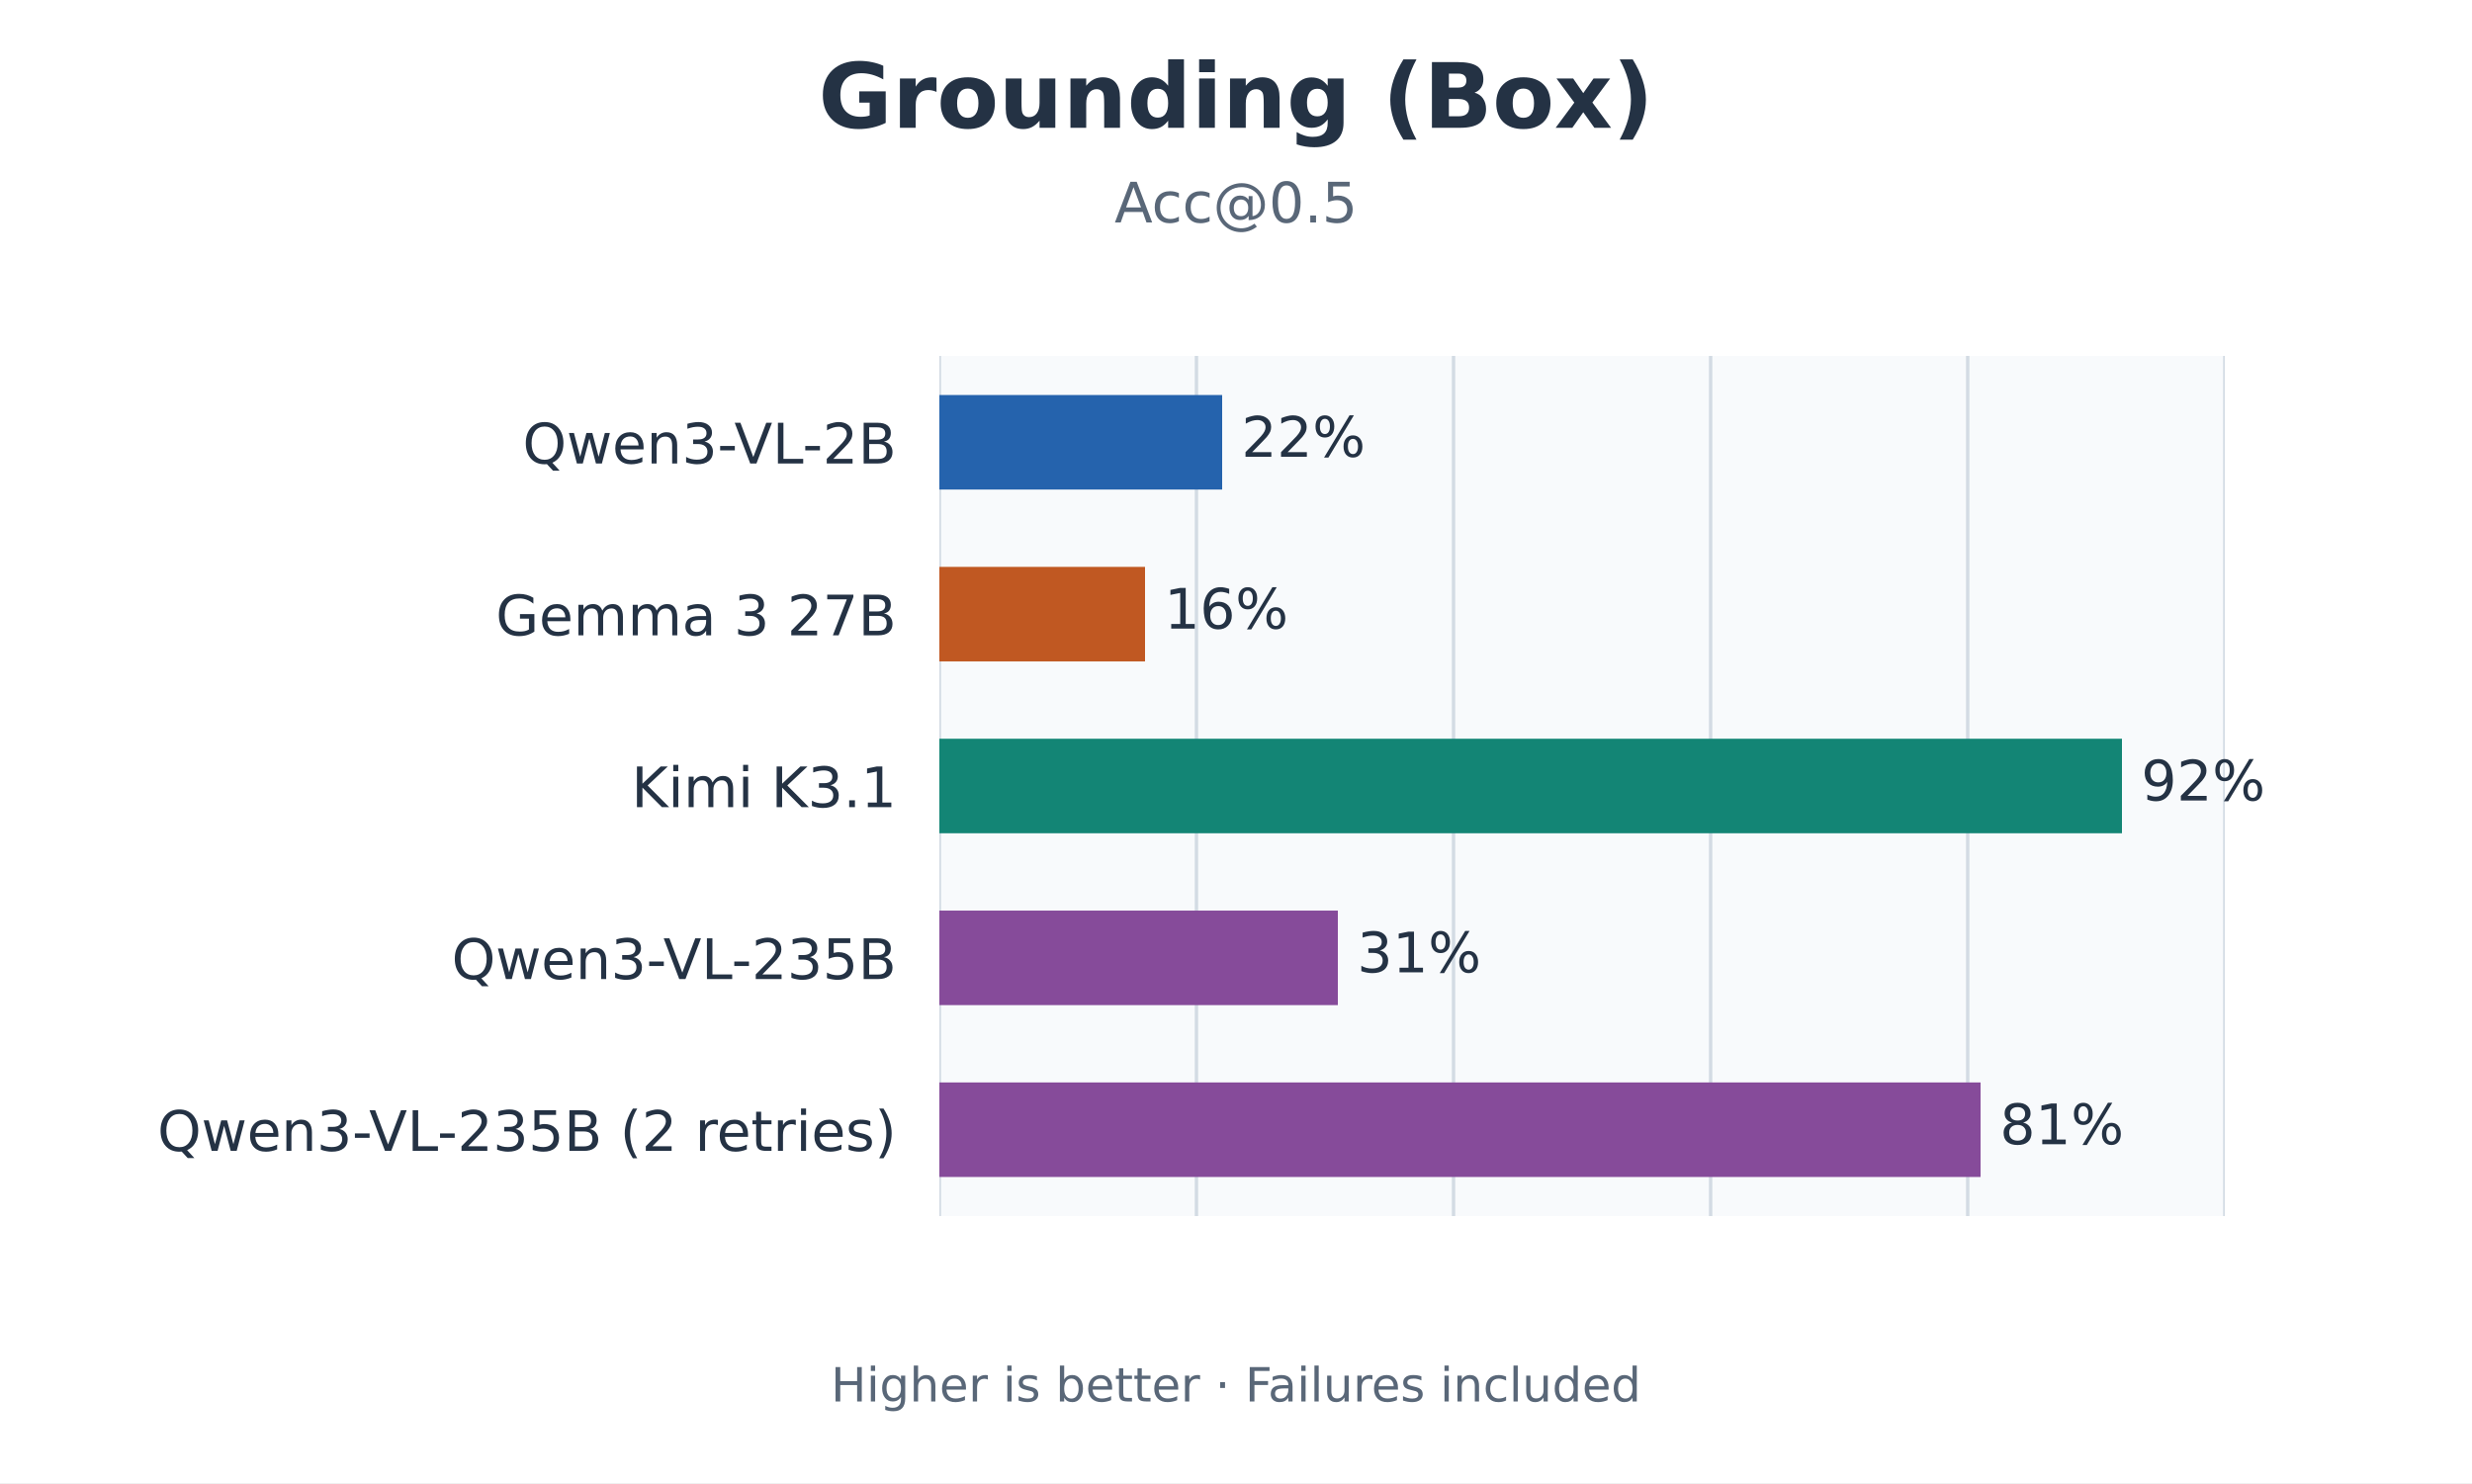
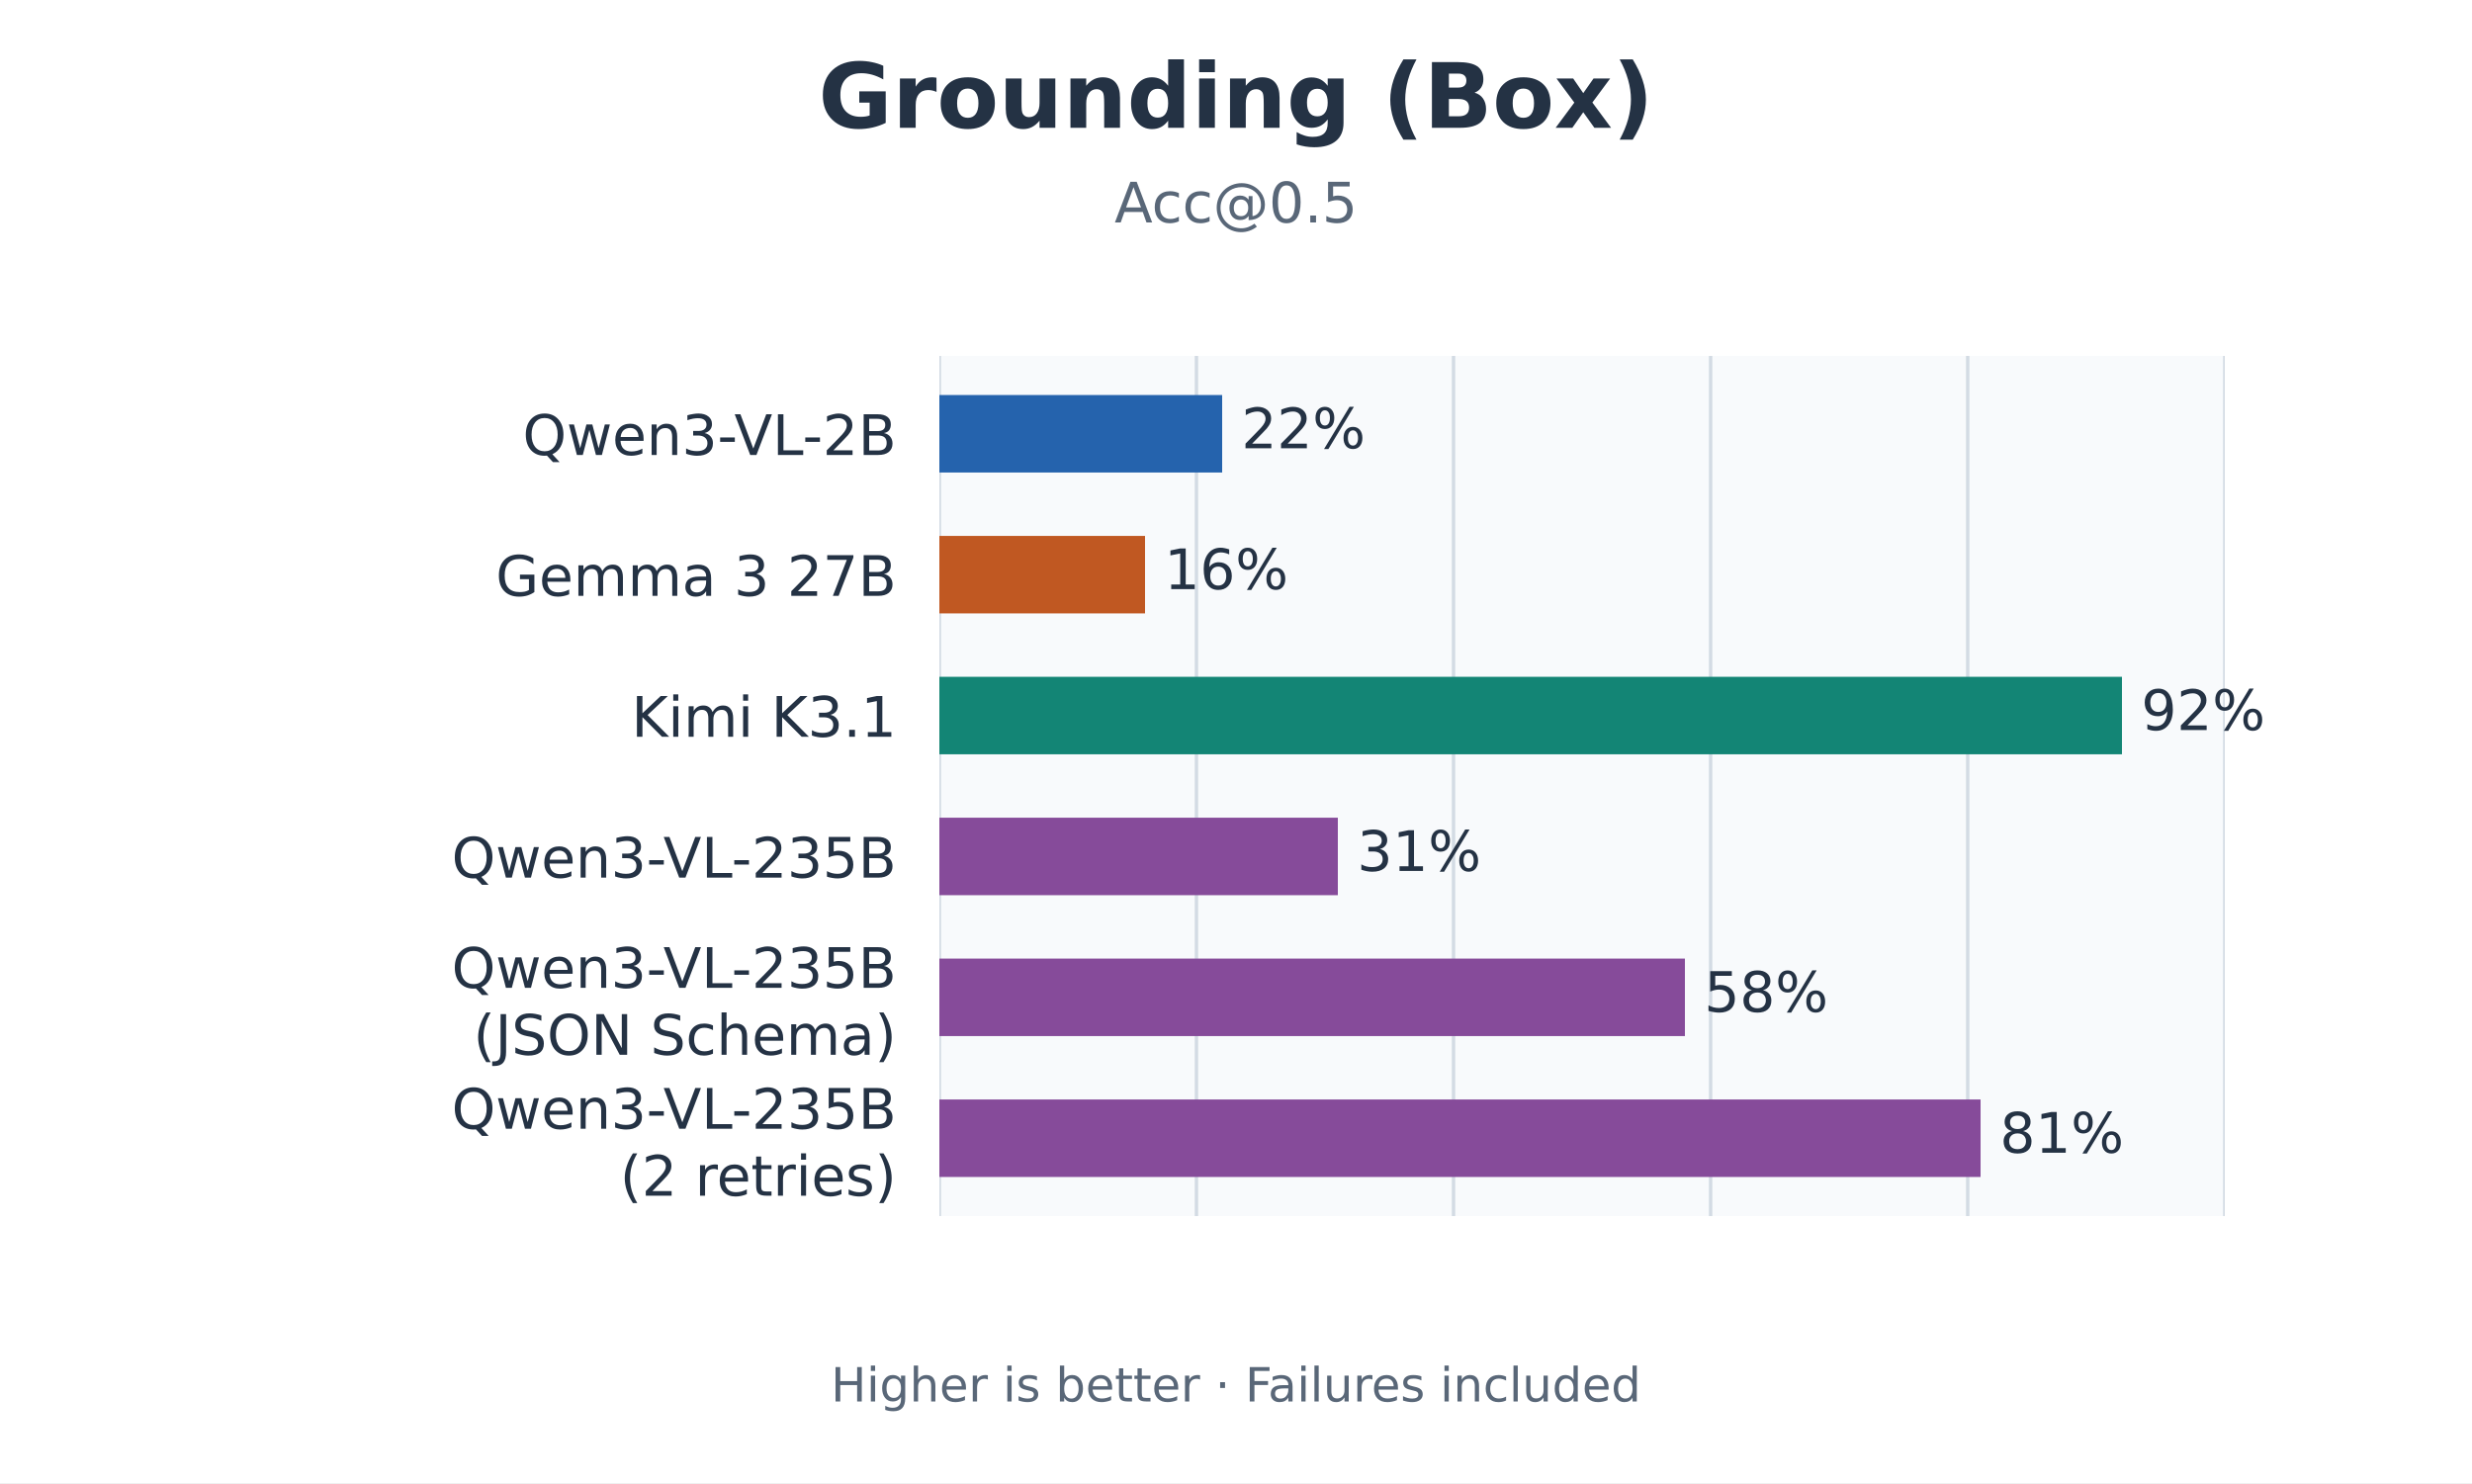
<svg xmlns="http://www.w3.org/2000/svg" width="576pt" height="345.6pt" viewBox="0 0 576 345.6" version="1.1">
  <defs>
    <style type="text/css">*{stroke-linejoin: round; stroke-linecap: butt}</style>
  </defs>
  <g id="figure_1">
    <g id="patch_1">
      <path d="M 0 345.6 L 576 345.6 L 576 0 L 0 0 z " style="fill: #ffffff" />
    </g>
    <g id="axes_1">
      <g id="patch_2">
        <path d="M 218.88 283.392 L 518.4 283.392 L 518.4 82.944 L 218.88 82.944 z " style="fill: #f8fafc" />
      </g>
      <g id="matplotlib.axis_1">
        <g id="xtick_1">
          <g id="line2d_1">
            <path d="M 218.88 283.392 L 218.88 82.944 " clip-path="url(#p9a324c0101)" style="fill: none; stroke: #d3dbe4; stroke-width: 0.8; stroke-linecap: square" />
          </g>
          <g id="line2d_2" />
        </g>
        <g id="xtick_2">
          <g id="line2d_3">
            <path d="M 278.784 283.392 L 278.784 82.944 " clip-path="url(#p9a324c0101)" style="fill: none; stroke: #d3dbe4; stroke-width: 0.8; stroke-linecap: square" />
          </g>
          <g id="line2d_4" />
        </g>
        <g id="xtick_3">
          <g id="line2d_5">
            <path d="M 338.688 283.392 L 338.688 82.944 " clip-path="url(#p9a324c0101)" style="fill: none; stroke: #d3dbe4; stroke-width: 0.8; stroke-linecap: square" />
          </g>
          <g id="line2d_6" />
        </g>
        <g id="xtick_4">
          <g id="line2d_7">
            <path d="M 398.592 283.392 L 398.592 82.944 " clip-path="url(#p9a324c0101)" style="fill: none; stroke: #d3dbe4; stroke-width: 0.8; stroke-linecap: square" />
          </g>
          <g id="line2d_8" />
        </g>
        <g id="xtick_5">
          <g id="line2d_9">
            <path d="M 458.496 283.392 L 458.496 82.944 " clip-path="url(#p9a324c0101)" style="fill: none; stroke: #d3dbe4; stroke-width: 0.8; stroke-linecap: square" />
          </g>
          <g id="line2d_10" />
        </g>
        <g id="xtick_6">
          <g id="line2d_11">
            <path d="M 518.4 283.392 L 518.4 82.944 " clip-path="url(#p9a324c0101)" style="fill: none; stroke: #d3dbe4; stroke-width: 0.8; stroke-linecap: square" />
          </g>
          <g id="line2d_12" />
        </g>
      </g>
      <g id="matplotlib.axis_2">
        <g id="ytick_1">
          <g id="line2d_13" />
          <g id="text_1">
-             <text style="font-size: 13px; font-family: 'DejaVu Sans'; text-anchor: end; fill: #243244" x="208.88" y="108.007" transform="rotate(-0 208.88 108.0074)">Qwen3-VL-2B</text>
+             <text style="font-size: 13px; font-family: 'DejaVu Sans'; text-anchor: end; fill: #243244" x="208.88" y="106.023" transform="rotate(-0 208.88 106.0229)">Qwen3-VL-2B</text>
          </g>
        </g>
        <g id="ytick_2">
          <g id="line2d_14" />
          <g id="text_2">
-             <text style="font-size: 13px; font-family: 'DejaVu Sans'; text-anchor: end; fill: #243244" x="208.88" y="148.057" transform="rotate(-0 208.88 148.0569)">Gemma 3 27B</text>
+             <text style="font-size: 13px; font-family: 'DejaVu Sans'; text-anchor: end; fill: #243244" x="208.88" y="138.856" transform="rotate(-0 208.88 138.8564)">Gemma 3 27B</text>
          </g>
        </g>
        <g id="ytick_3">
          <g id="line2d_15" />
          <g id="text_3">
-             <text style="font-size: 13px; font-family: 'DejaVu Sans'; text-anchor: end; fill: #243244" x="208.88" y="188.107" transform="rotate(-0 208.88 188.107)">Kimi K3.1</text>
+             <text style="font-size: 13px; font-family: 'DejaVu Sans'; text-anchor: end; fill: #243244" x="208.88" y="171.69" transform="rotate(-0 208.88 171.6903)">Kimi K3.1</text>
          </g>
        </g>
        <g id="ytick_4">
          <g id="line2d_16" />
          <g id="text_4">
-             <text style="font-size: 13px; font-family: 'DejaVu Sans'; text-anchor: end; fill: #243244" x="208.88" y="228.156" transform="rotate(-0 208.88 228.156)">Qwen3-VL-235B</text>
+             <text style="font-size: 13px; font-family: 'DejaVu Sans'; text-anchor: end; fill: #243244" x="208.88" y="204.523" transform="rotate(-0 208.88 204.5232)">Qwen3-VL-235B</text>
          </g>
        </g>
        <g id="ytick_5">
          <g id="line2d_17" />
          <g id="text_5">
-             <text style="font-size: 13px; font-family: 'DejaVu Sans'; text-anchor: end; fill: #243244" x="208.88" y="268.206" transform="rotate(-0 208.88 268.2061)">Qwen3-VL-235B (2 retries)</text>
+             <text style="font-size: 13px; font-family: 'DejaVu Sans'; fill: #243244" transform="translate(105.2456 230.2055)">Qwen3-VL-235B</text>
+             <text style="font-size: 13px; font-family: 'DejaVu Sans'; fill: #243244" transform="translate(110.2892 245.809)">(JSON Schema)</text>
+           </g>
+         </g>
+         <g id="ytick_6">
+           <g id="line2d_18" />
+           <g id="text_6">
+             <text style="font-size: 13px; font-family: 'DejaVu Sans'; fill: #243244" transform="translate(105.2456 263.0389)">Qwen3-VL-235B</text>
+             <text style="font-size: 13px; font-family: 'DejaVu Sans'; fill: #243244" transform="translate(144.4528 278.6424)">(2 retries)</text>
          </g>
        </g>
      </g>
      <g id="patch_3">
-         <path d="M 218.88 92.055 L 284.774 92.055 L 284.774 114.083 L 218.88 114.083 z " clip-path="url(#p9a324c0101)" style="fill: #2563ad" />
+         <path d="M 218.88 92.055 L 284.774 92.055 L 284.774 110.114 L 218.88 110.114 z " clip-path="url(#p9a324c0101)" style="fill: #2563ad" />
      </g>
      <g id="patch_4">
-         <path d="M 218.88 132.105 L 266.803 132.105 L 266.803 154.132 L 218.88 154.132 z " clip-path="url(#p9a324c0101)" style="fill: #c05822" />
+         <path d="M 218.88 124.889 L 266.803 124.889 L 266.803 142.947 L 218.88 142.947 z " clip-path="url(#p9a324c0101)" style="fill: #c05822" />
      </g>
      <g id="patch_5">
-         <path d="M 218.88 172.154 L 494.438 172.154 L 494.438 194.182 L 218.88 194.182 z " clip-path="url(#p9a324c0101)" style="fill: #138575" />
+         <path d="M 218.88 157.722 L 494.438 157.722 L 494.438 175.78 L 218.88 175.78 z " clip-path="url(#p9a324c0101)" style="fill: #138575" />
      </g>
      <g id="patch_6">
-         <path d="M 218.88 212.204 L 311.731 212.204 L 311.731 234.231 L 218.88 234.231 z " clip-path="url(#p9a324c0101)" style="fill: #864b9a" />
+         <path d="M 218.88 190.556 L 311.731 190.556 L 311.731 208.614 L 218.88 208.614 z " clip-path="url(#p9a324c0101)" style="fill: #864b9a" />
      </g>
      <g id="patch_7">
-         <path d="M 218.88 252.253 L 461.491 252.253 L 461.491 274.281 L 218.88 274.281 z " clip-path="url(#p9a324c0101)" style="fill: #864b9a" />
+         <path d="M 218.88 223.389 L 392.602 223.389 L 392.602 241.447 L 218.88 241.447 z " clip-path="url(#p9a324c0101)" style="fill: #864b9a" />
      </g>
-       <g id="text_6">
-         <text style="font-size: 13px; font-family: 'DejaVu Sans'; text-anchor: start; fill: #243244" x="289.267" y="106.446" transform="rotate(-0 289.2672 106.4459)">22%</text>
+       <g id="patch_8">
+         <path d="M 218.88 256.222 L 461.491 256.222 L 461.491 274.281 L 218.88 274.281 z " clip-path="url(#p9a324c0101)" style="fill: #864b9a" />
      </g>
      <g id="text_7">
-         <text style="font-size: 13px; font-family: 'DejaVu Sans'; text-anchor: start; fill: #243244" x="271.296" y="146.495" transform="rotate(-0 271.296 146.4954)">16%</text>
+         <text style="font-size: 13px; font-family: 'DejaVu Sans'; text-anchor: start; fill: #243244" x="289.267" y="104.461" transform="rotate(-0 289.2672 104.4614)">22%</text>
      </g>
      <g id="text_8">
-         <text style="font-size: 13px; font-family: 'DejaVu Sans'; text-anchor: start; fill: #243244" x="498.931" y="186.545" transform="rotate(-0 498.9312 186.545)">92%</text>
+         <text style="font-size: 13px; font-family: 'DejaVu Sans'; text-anchor: start; fill: #243244" x="271.296" y="137.295" transform="rotate(-0 271.296 137.2948)">16%</text>
      </g>
      <g id="text_9">
-         <text style="font-size: 13px; font-family: 'DejaVu Sans'; text-anchor: start; fill: #243244" x="316.224" y="226.595" transform="rotate(-0 316.224 226.5945)">31%</text>
+         <text style="font-size: 13px; font-family: 'DejaVu Sans'; text-anchor: start; fill: #243244" x="498.931" y="170.128" transform="rotate(-0 498.9312 170.1282)">92%</text>
      </g>
      <g id="text_10">
-         <text style="font-size: 13px; font-family: 'DejaVu Sans'; text-anchor: start; fill: #243244" x="465.984" y="266.644" transform="rotate(-0 465.984 266.6441)">81%</text>
+         <text style="font-size: 13px; font-family: 'DejaVu Sans'; text-anchor: start; fill: #243244" x="316.224" y="202.962" transform="rotate(-0 316.224 202.9617)">31%</text>
+       </g>
+       <g id="text_11">
+         <text style="font-size: 13px; font-family: 'DejaVu Sans'; text-anchor: start; fill: #243244" x="397.094" y="235.795" transform="rotate(-0 397.0944 235.7951)">58%</text>
+       </g>
+       <g id="text_12">
+         <text style="font-size: 13px; font-family: 'DejaVu Sans'; text-anchor: start; fill: #243244" x="465.984" y="268.628" transform="rotate(-0 465.984 268.6285)">81%</text>
      </g>
    </g>
-     <g id="text_11">
+     <g id="text_13">
      <text style="font-weight: 700; font-size: 21px; font-family: 'DejaVu Sans'; text-anchor: middle; fill: #243244" x="288" y="29.781" transform="rotate(-0 288 29.78072)">Grounding (Box)</text>
    </g>
-     <g id="text_12">
+     <g id="text_14">
      <text style="font-size: 13px; font-family: 'DejaVu Sans'; text-anchor: middle; fill: #596778" x="288" y="51.84" transform="rotate(-0 288 51.84)">Acc@0.5</text>
    </g>
-     <g id="text_13">
+     <g id="text_15">
      <text style="font-size: 11px; font-family: 'DejaVu Sans'; text-anchor: middle; fill: #596778" x="288" y="326.592" transform="rotate(-0 288 326.592)">Higher is better · Failures included</text>
    </g>
  </g>
  <defs>
    <clipPath id="p9a324c0101">
      <rect x="218.88" y="82.944" width="299.52" height="200.448" />
    </clipPath>
  </defs>
</svg>
